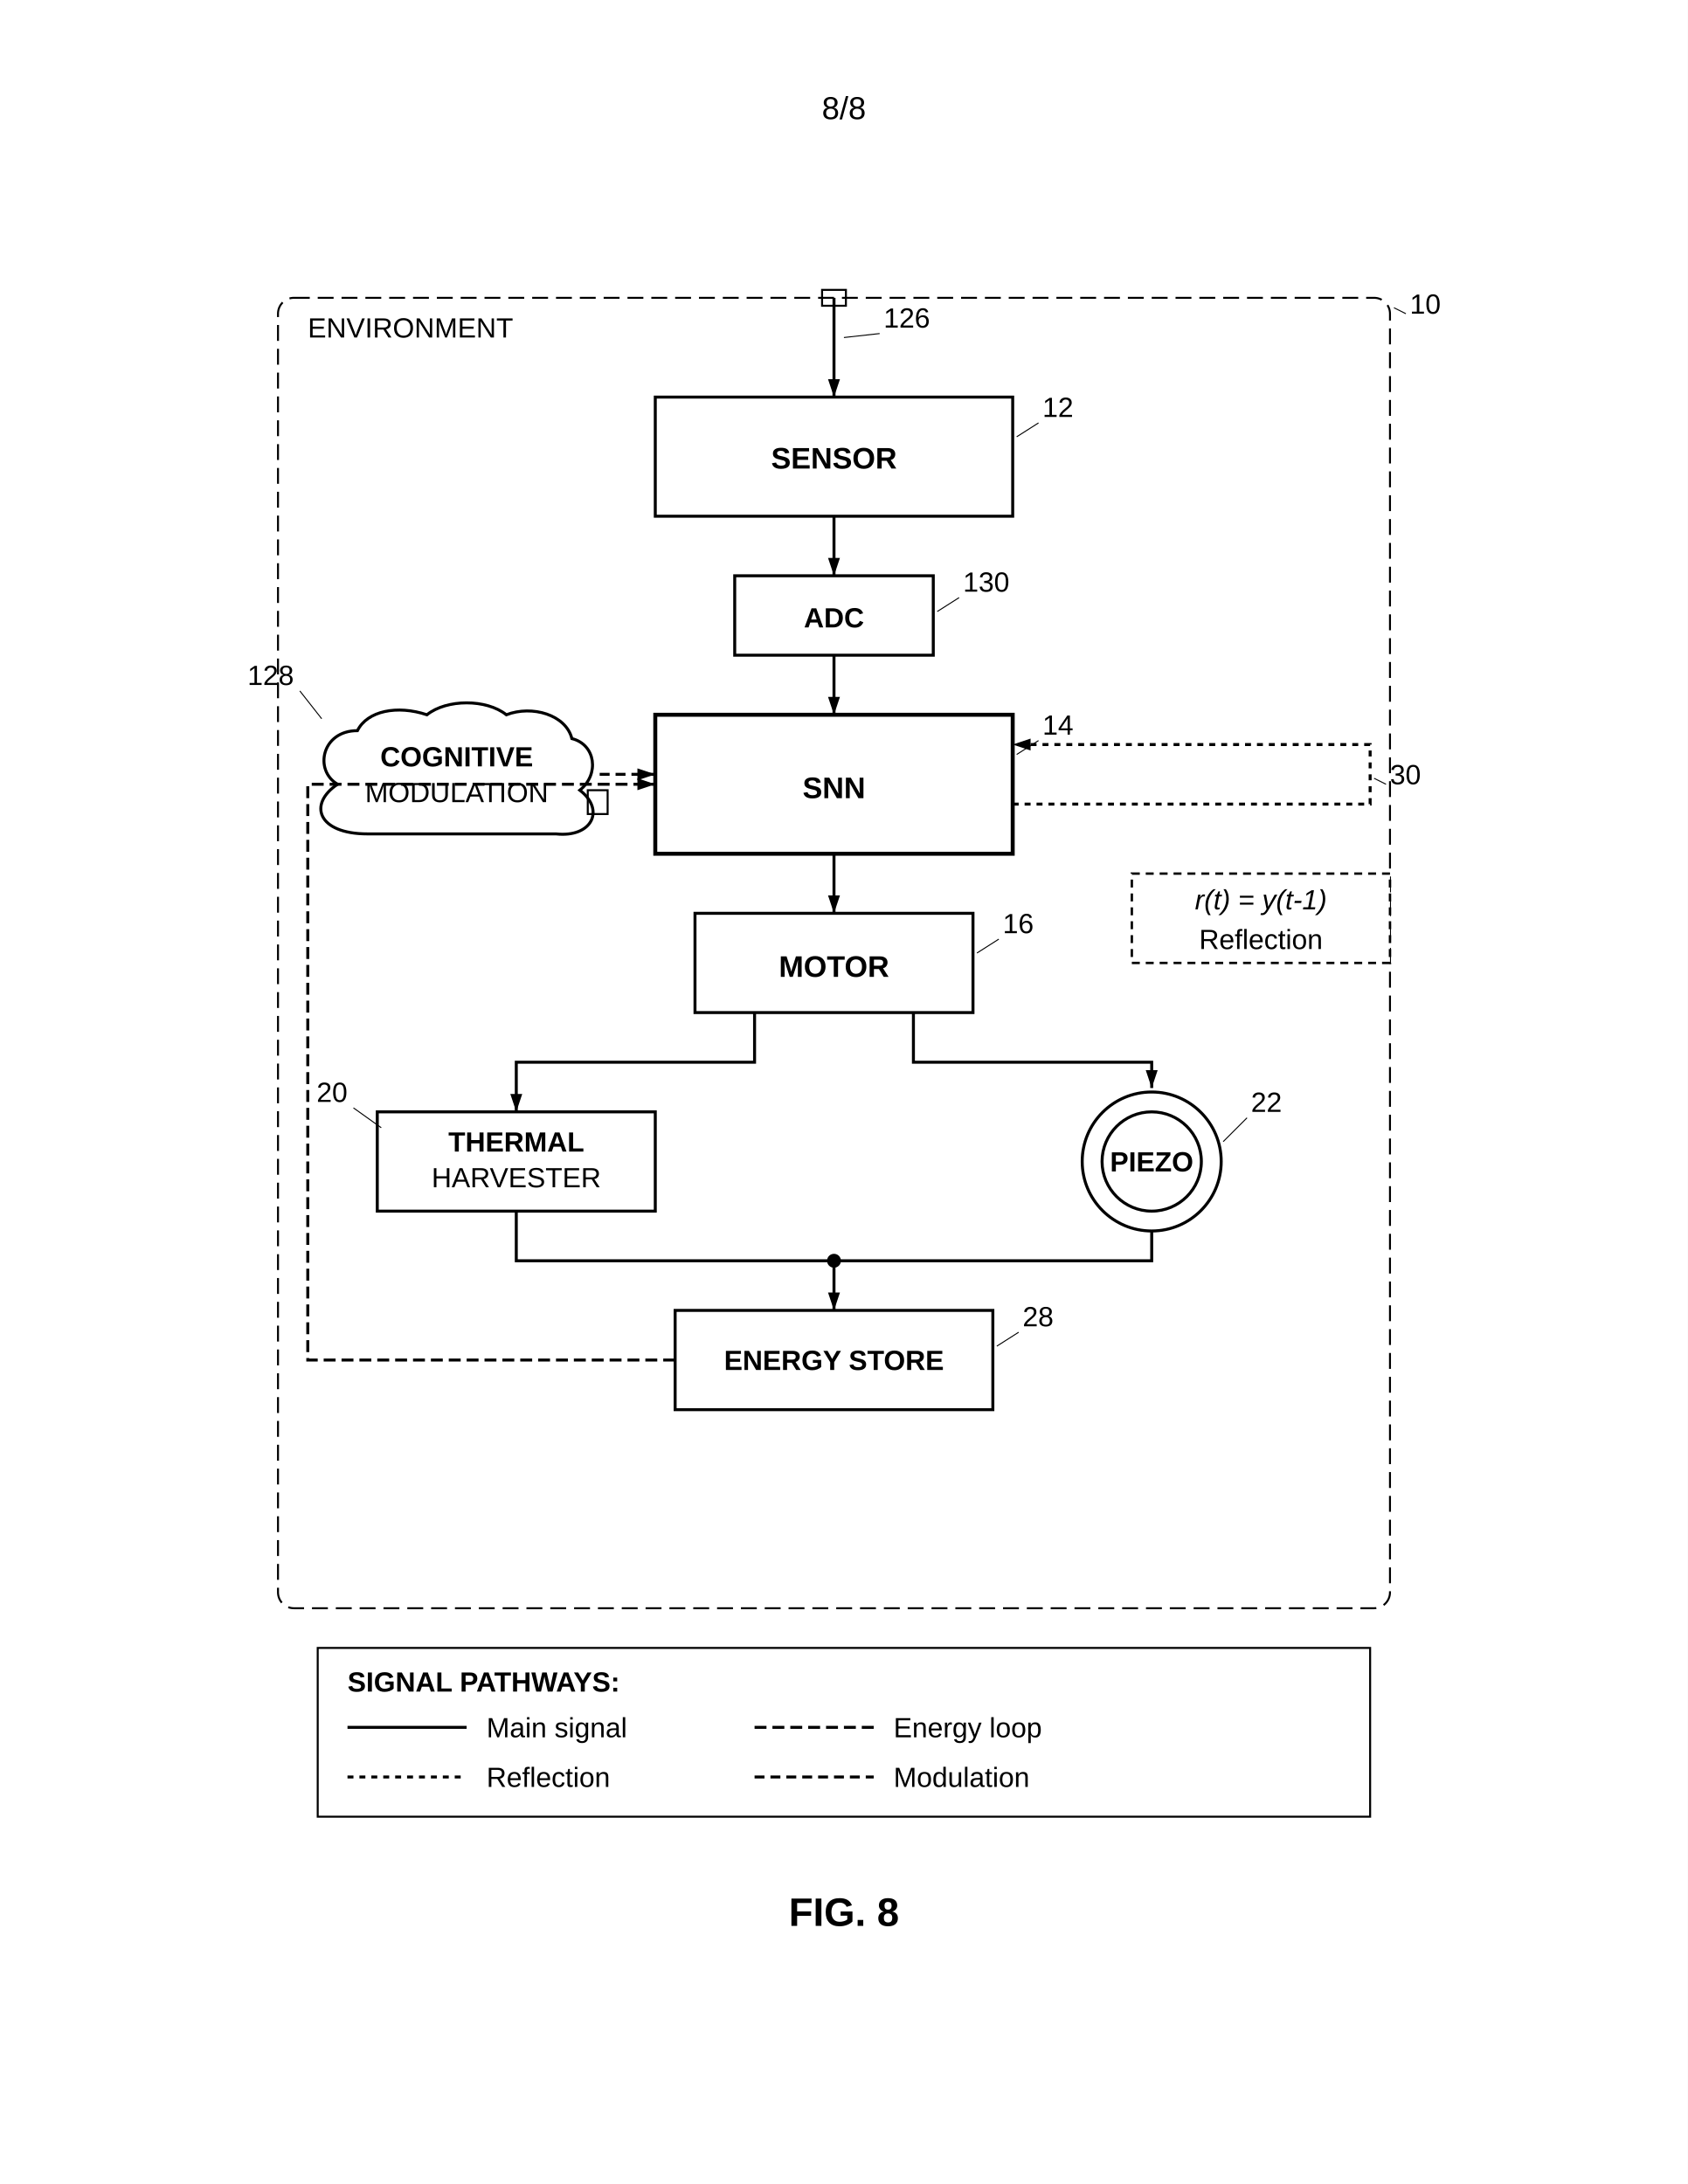
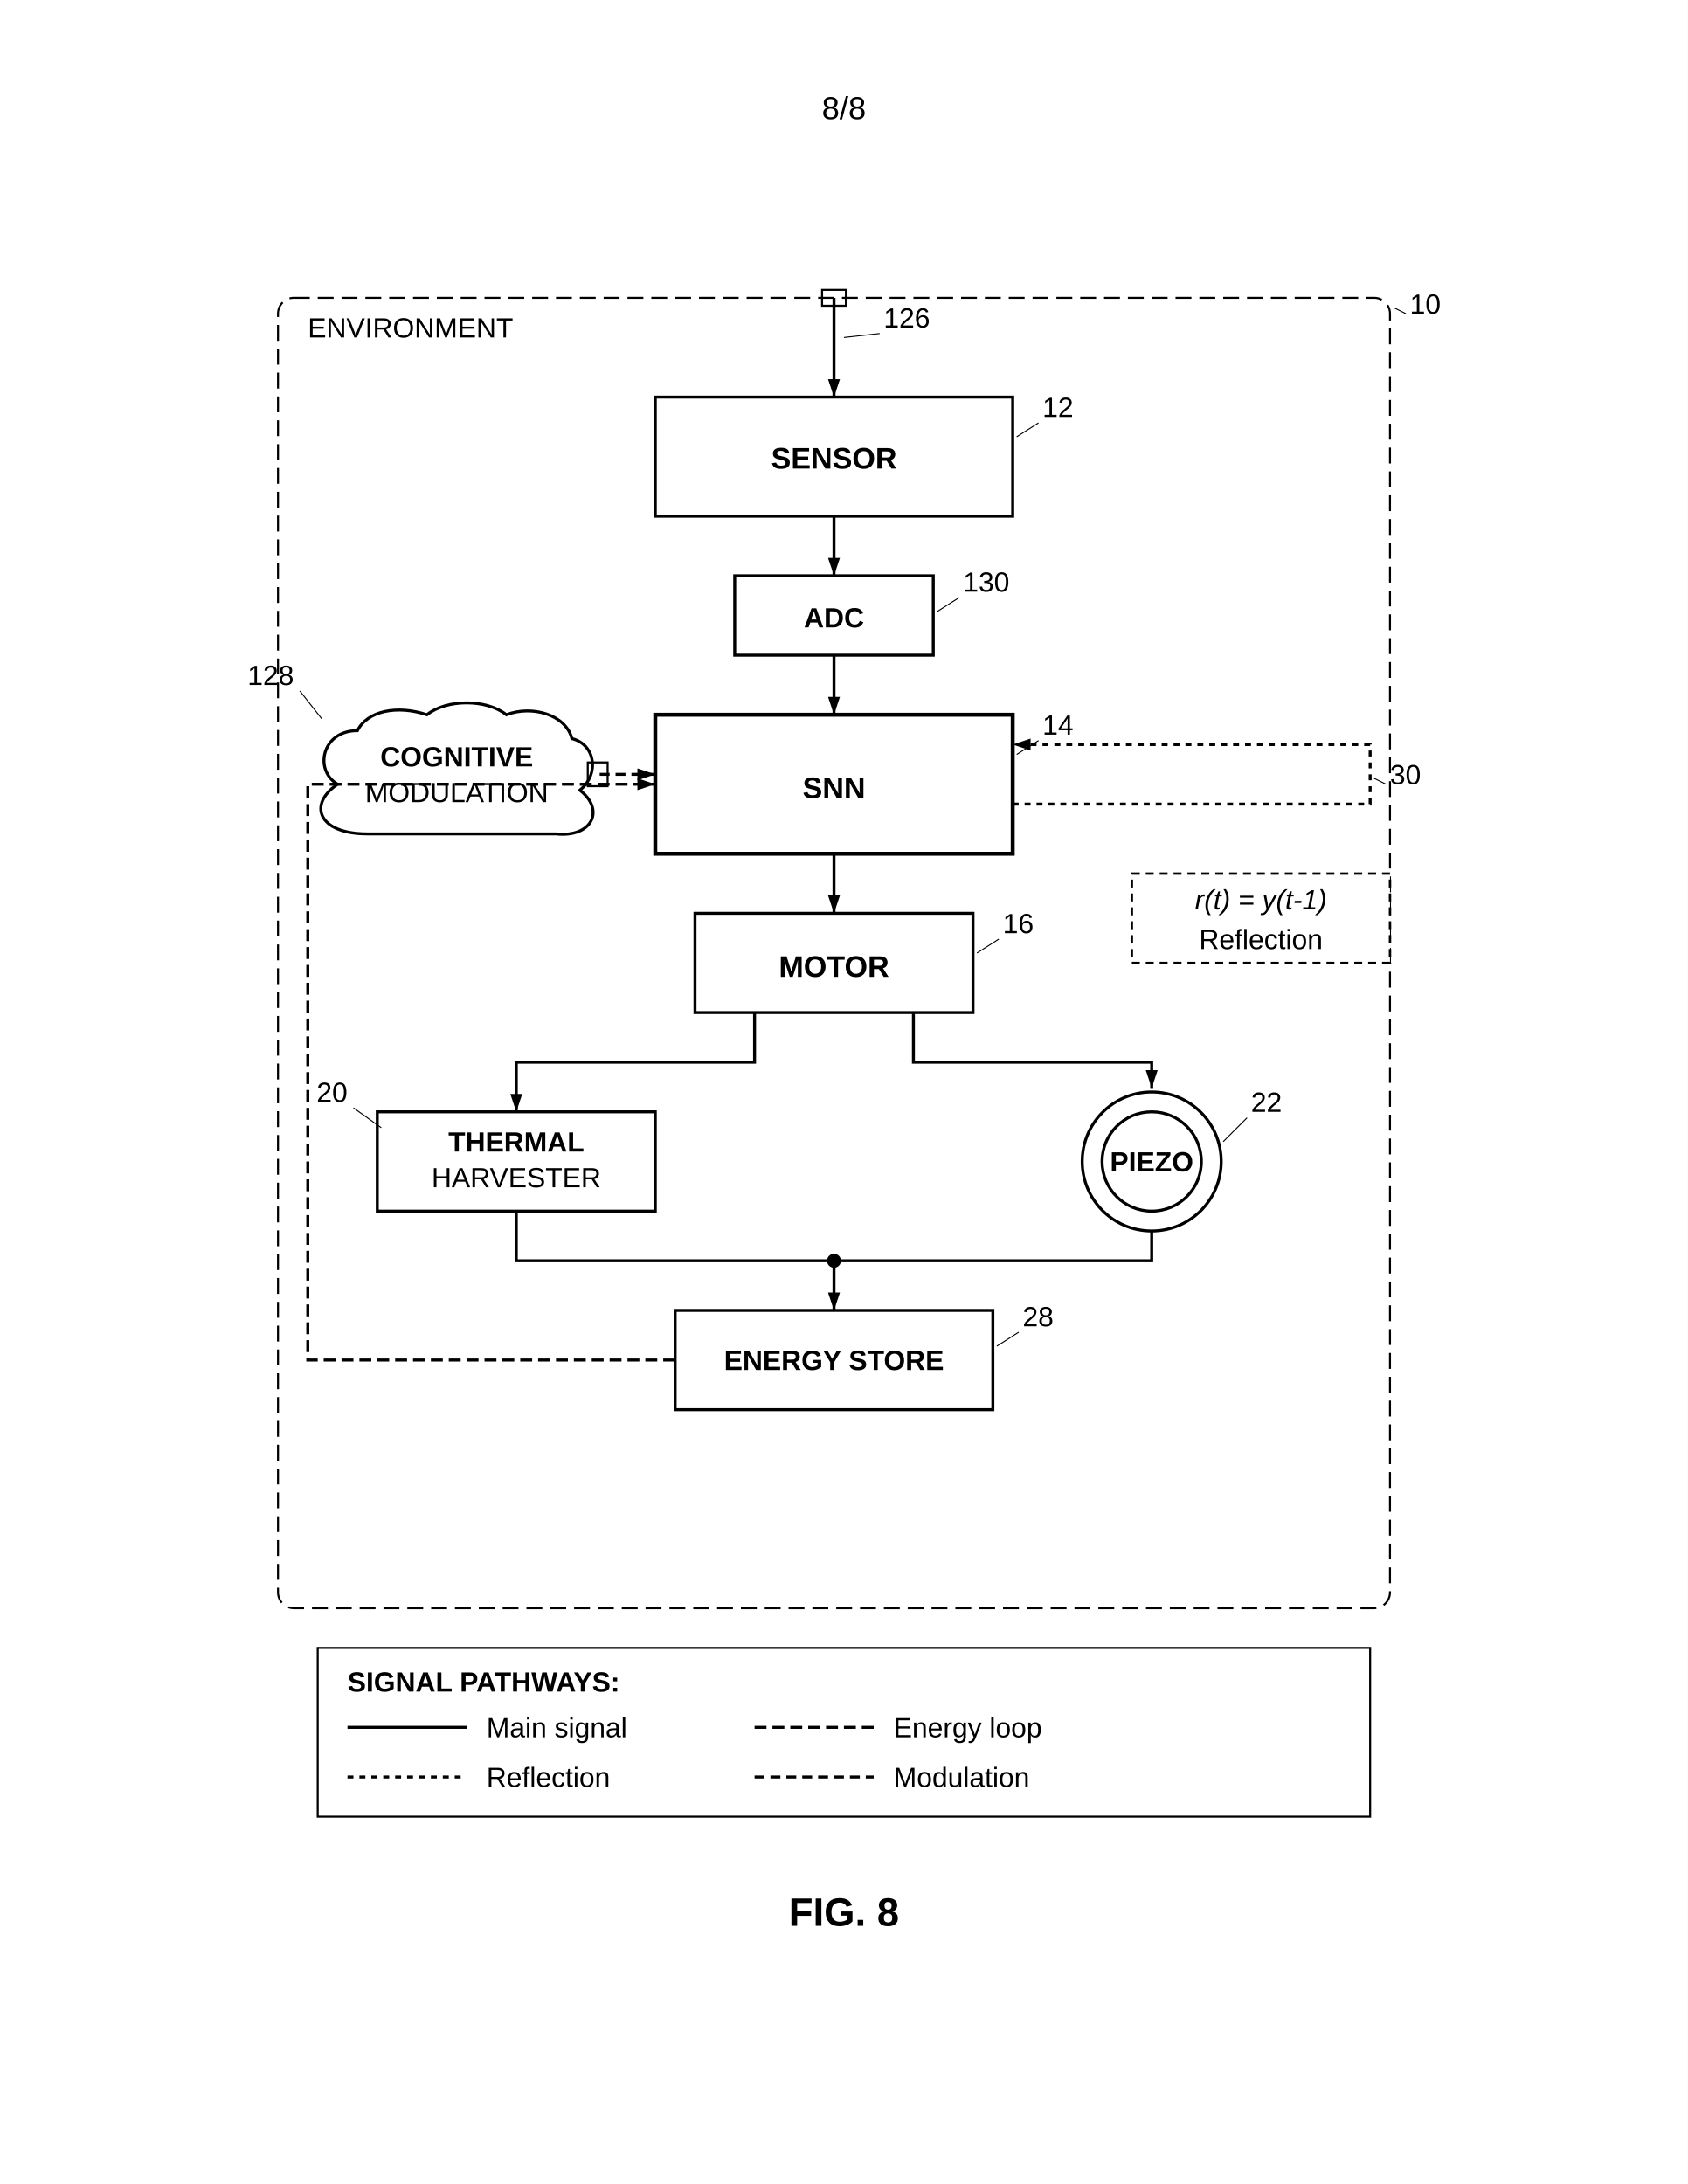
<svg xmlns="http://www.w3.org/2000/svg" width="8.5in" height="11in" viewBox="0 0 850 1100">
  <defs>
    <marker id="ah" markerWidth="6" markerHeight="4" refX="6" refY="2" orient="auto">
      <polygon points="0 0, 6 2, 0 4" fill="black" />
    </marker>
  </defs>
  <rect width="100%" height="100%" fill="white" />
  <text x="425" y="60" font-family="Arial, sans-serif" font-size="16" text-anchor="middle" fill="black">8/8</text>
  <g transform="translate(0, 50)">
    <rect x="140" y="100" width="560" height="660" rx="8" fill="none" stroke="black" stroke-width="0.99" stroke-dasharray="8,4" />
    <rect x="414" y="96" width="12" height="8" fill="none" stroke="black" stroke-width="1" />
    <text x="155" y="120" font-family="Arial, sans-serif" font-size="14" fill="black">ENVIRONMENT</text>
    <text x="710" y="108" font-family="Arial, sans-serif" font-size="14" text-anchor="start" fill="black">10</text>
    <line x1="708" y1="108" x2="702" y2="105" stroke="black" stroke-width="0.5" />
    <line x1="420" y1="100" x2="420" y2="150" stroke="black" stroke-width="1.5" marker-end="url(#ah)" />
    <text x="445" y="115" font-family="Arial, sans-serif" font-size="14" text-anchor="start" fill="black">126</text>
    <line x1="443" y1="118" x2="425" y2="120" stroke="black" stroke-width="0.5" />
    <rect x="330" y="150" width="180" height="60" fill="none" stroke="black" stroke-width="1.5" />
    <text x="420" y="186" font-family="Arial, sans-serif" font-size="15" font-weight="bold" text-anchor="middle" fill="black">SENSOR</text>
    <text x="525" y="160" font-family="Arial, sans-serif" font-size="14" text-anchor="start" fill="black">12</text>
    <line x1="523" y1="163" x2="512" y2="170" stroke="black" stroke-width="0.5" />
    <line x1="420" y1="210" x2="420" y2="240" stroke="black" stroke-width="1.5" marker-end="url(#ah)" />
    <rect x="370" y="240" width="100" height="40" fill="none" stroke="black" stroke-width="1.5" />
    <text x="420" y="266" font-family="Arial, sans-serif" font-size="14" font-weight="bold" text-anchor="middle" fill="black">ADC</text>
    <text x="485" y="248" font-family="Arial, sans-serif" font-size="14" text-anchor="start" fill="black">130</text>
    <line x1="483" y1="251" x2="472" y2="258" stroke="black" stroke-width="0.5" />
    <line x1="420" y1="280" x2="420" y2="310" stroke="black" stroke-width="1.5" marker-end="url(#ah)" />
    <path d="M185,370 C160,370 155,355 170,345 C158,338 162,318 180,318 C185,308 200,305 215,310 C225,302 245,302 255,310 C268,305 285,310 288,322 C300,325 302,340 292,348 C305,358 298,372 280,370 Z" fill="none" stroke="black" stroke-width="1.5" />
    <text x="230" y="336" font-family="Arial, sans-serif" font-size="14" font-weight="bold" text-anchor="middle" fill="black">COGNITIVE</text>
    <text x="230" y="354" font-family="Arial, sans-serif" font-size="14" text-anchor="middle" fill="black">MODULATION</text>
    <text x="148" y="295" font-family="Arial, sans-serif" font-size="14" text-anchor="end" fill="black">128</text>
    <line x1="151" y1="298" x2="162" y2="312" stroke="black" stroke-width="0.5" />
-     <rect x="296" y="348" width="10" height="12" fill="none" stroke="black" stroke-width="1" />
+     <rect x="296" y="334" width="10" height="12" fill="none" stroke="black" stroke-width="1" />
    <line x1="302" y1="340" x2="330" y2="340" stroke="black" stroke-width="1.5" stroke-dasharray="5,3" marker-end="url(#ah)" />
    <rect x="330" y="310" width="180" height="70" fill="none" stroke="black" stroke-width="2" />
    <text x="420" y="352" font-family="Arial, sans-serif" font-size="15" font-weight="bold" text-anchor="middle" fill="black">SNN</text>
    <text x="525" y="320" font-family="Arial, sans-serif" font-size="14" text-anchor="start" fill="black">14</text>
    <line x1="523" y1="323" x2="512" y2="330" stroke="black" stroke-width="0.5" />
    <line x1="420" y1="380" x2="420" y2="410" stroke="black" stroke-width="1.5" marker-end="url(#ah)" />
    <rect x="350" y="410" width="140" height="50" fill="none" stroke="black" stroke-width="1.5" />
    <text x="420" y="442" font-family="Arial, sans-serif" font-size="15" font-weight="bold" text-anchor="middle" fill="black">MOTOR</text>
    <text x="505" y="420" font-family="Arial, sans-serif" font-size="14" text-anchor="start" fill="black">16</text>
    <line x1="503" y1="423" x2="492" y2="430" stroke="black" stroke-width="0.5" />
    <path d="M 380 460 L 380 485 L 260 485 L 260 510" fill="none" stroke="black" stroke-width="1.5" marker-end="url(#ah)" />
    <path d="M 460 460 L 460 485 L 580 485 L 580 498" fill="none" stroke="black" stroke-width="1.5" marker-end="url(#ah)" />
    <rect x="190" y="510" width="140" height="50" fill="none" stroke="black" stroke-width="1.5" />
    <text x="260" y="530" font-family="Arial, sans-serif" font-size="14" font-weight="bold" text-anchor="middle" fill="black">THERMAL</text>
    <text x="260" y="548" font-family="Arial, sans-serif" font-size="14" text-anchor="middle" fill="black">HARVESTER</text>
    <text x="175" y="505" font-family="Arial, sans-serif" font-size="14" text-anchor="end" fill="black">20</text>
    <line x1="178" y1="508" x2="192" y2="518" stroke="black" stroke-width="0.5" />
    <circle cx="580" cy="535" r="35" fill="none" stroke="black" stroke-width="1.5" />
    <path d="M 555 535 A 25 25 0 1 0 605 535 A 25 25 0 1 0 555 535 Z" fill="none" stroke="black" stroke-width="1.5" />
    <text x="580" y="540" font-family="Arial, sans-serif" font-size="14" font-weight="bold" text-anchor="middle" fill="black">PIEZO</text>
    <text x="630" y="510" font-family="Arial, sans-serif" font-size="14" text-anchor="start" fill="black">22</text>
    <line x1="628" y1="513" x2="616" y2="525" stroke="black" stroke-width="0.5" />
    <path d="M 260 560 L 260 585 L 420 585" fill="none" stroke="black" stroke-width="1.5" />
    <path d="M 580 570 L 580 585 L 420 585" fill="none" stroke="black" stroke-width="1.5" />
    <circle cx="420" cy="585" r="3" fill="black" stroke="black" stroke-width="1" />
    <line x1="420" y1="585" x2="420" y2="610" stroke="black" stroke-width="1.5" marker-end="url(#ah)" />
    <rect x="340" y="610" width="160" height="50" fill="none" stroke="black" stroke-width="1.5" />
    <text x="420" y="640" font-family="Arial, sans-serif" font-size="14" font-weight="bold" text-anchor="middle" fill="black">ENERGY STORE</text>
    <text x="515" y="618" font-family="Arial, sans-serif" font-size="14" text-anchor="start" fill="black">28</text>
    <line x1="513" y1="621" x2="502" y2="628" stroke="black" stroke-width="0.5" />
    <path d="M 340 635 L 155 635 L 155 345 L 330 345" fill="none" stroke="black" stroke-width="1.5" stroke-dasharray="6,3" marker-end="url(#ah)" />
    <path d="M 510 355 L 690 355 L 690 325 L 510 325" fill="none" stroke="black" stroke-width="1.5" stroke-dasharray="3,3" marker-end="url(#ah)" />
    <text x="700" y="345" font-family="Arial, sans-serif" font-size="14" text-anchor="start" fill="black">30</text>
    <line x1="698" y1="345" x2="692" y2="342" stroke="black" stroke-width="0.5" />
    <rect x="570" y="390" width="130" height="45" fill="white" stroke="black" stroke-width="1.2" stroke-dasharray="4,3" />
    <text x="635" y="408" font-family="Arial, sans-serif" font-size="14" font-style="italic" text-anchor="middle" fill="black">r(t) = y(t-1)</text>
    <text x="635" y="428" font-family="Arial, sans-serif" font-size="14" text-anchor="middle" fill="black">Reflection</text>
    <rect x="160" y="780" width="530" height="85" fill="none" stroke="black" stroke-width="1" />
    <text x="175" y="802" font-family="Arial, sans-serif" font-size="14" font-weight="bold" fill="black">SIGNAL PATHWAYS:</text>
    <line x1="175" y1="820" x2="235" y2="820" stroke="black" stroke-width="1.5" />
    <text x="245" y="825" font-family="Arial, sans-serif" font-size="14" text-anchor="start" fill="black">Main signal</text>
    <line x1="380" y1="820" x2="440" y2="820" stroke="black" stroke-width="1.5" stroke-dasharray="6,3" />
    <text x="450" y="825" font-family="Arial, sans-serif" font-size="14" text-anchor="start" fill="black">Energy loop</text>
    <line x1="175" y1="845" x2="235" y2="845" stroke="black" stroke-width="1.5" stroke-dasharray="3,3" />
    <text x="245" y="850" font-family="Arial, sans-serif" font-size="14" text-anchor="start" fill="black">Reflection</text>
    <line x1="380" y1="845" x2="440" y2="845" stroke="black" stroke-width="1.5" stroke-dasharray="5,3" />
    <text x="450" y="850" font-family="Arial, sans-serif" font-size="14" text-anchor="start" fill="black">Modulation</text>
    <text x="425" y="920" font-family="Arial, sans-serif" font-size="20" font-weight="bold" text-anchor="middle" fill="black">FIG. 8</text>
  </g>
</svg>
